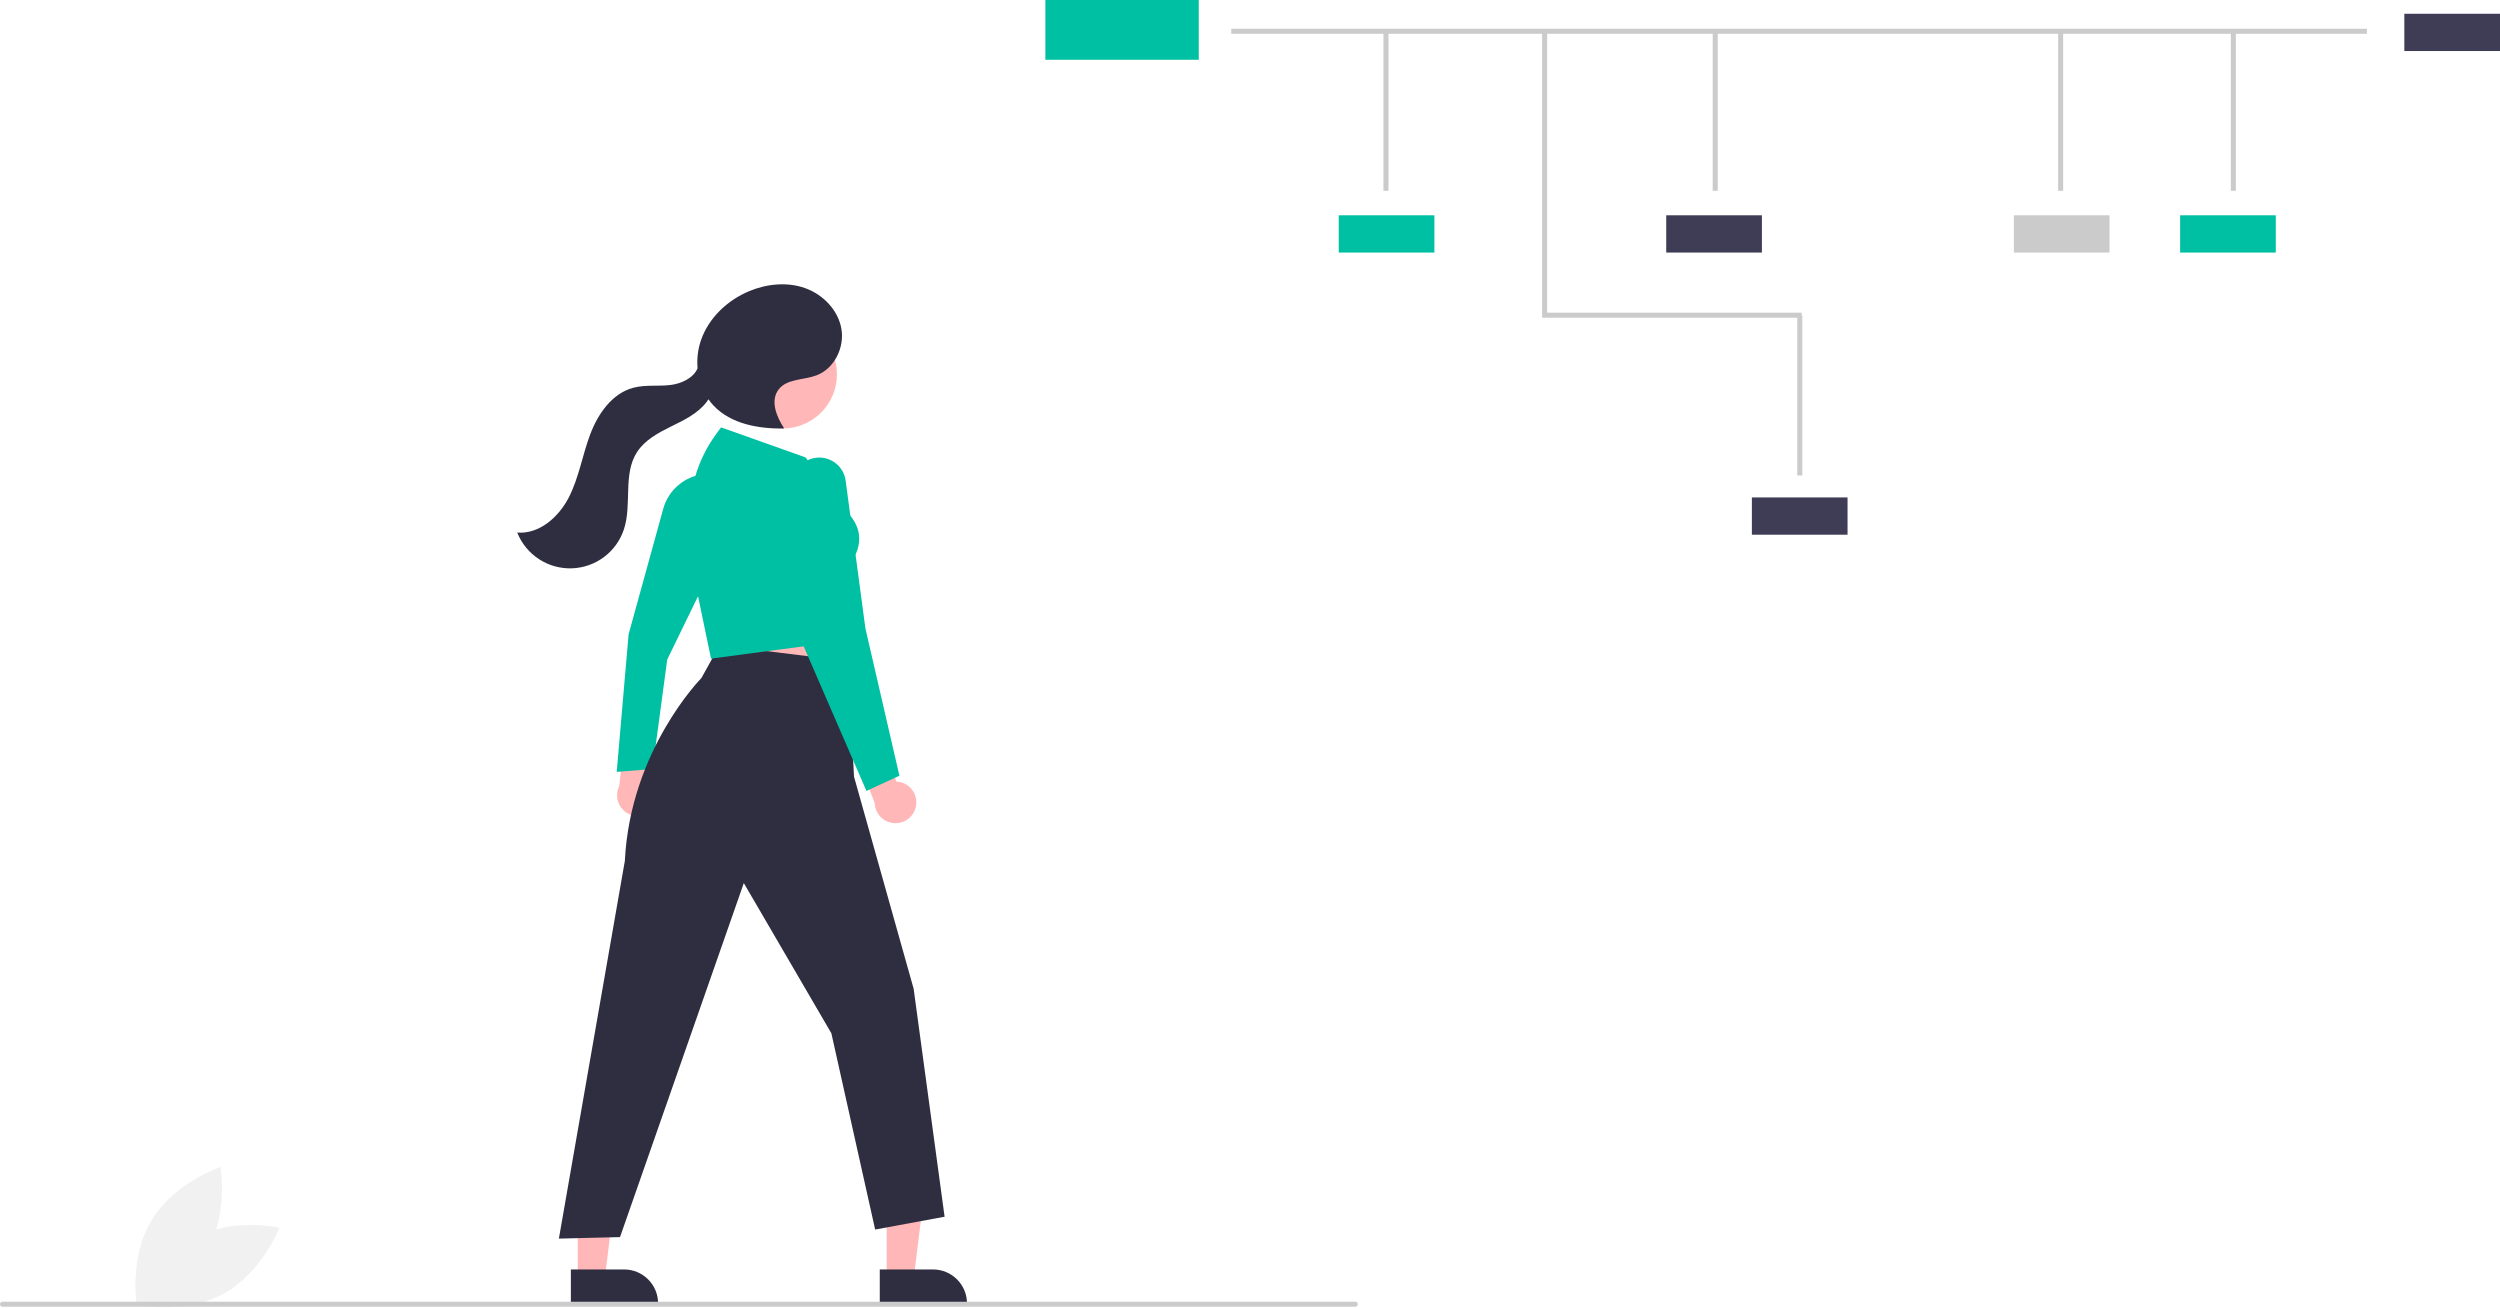
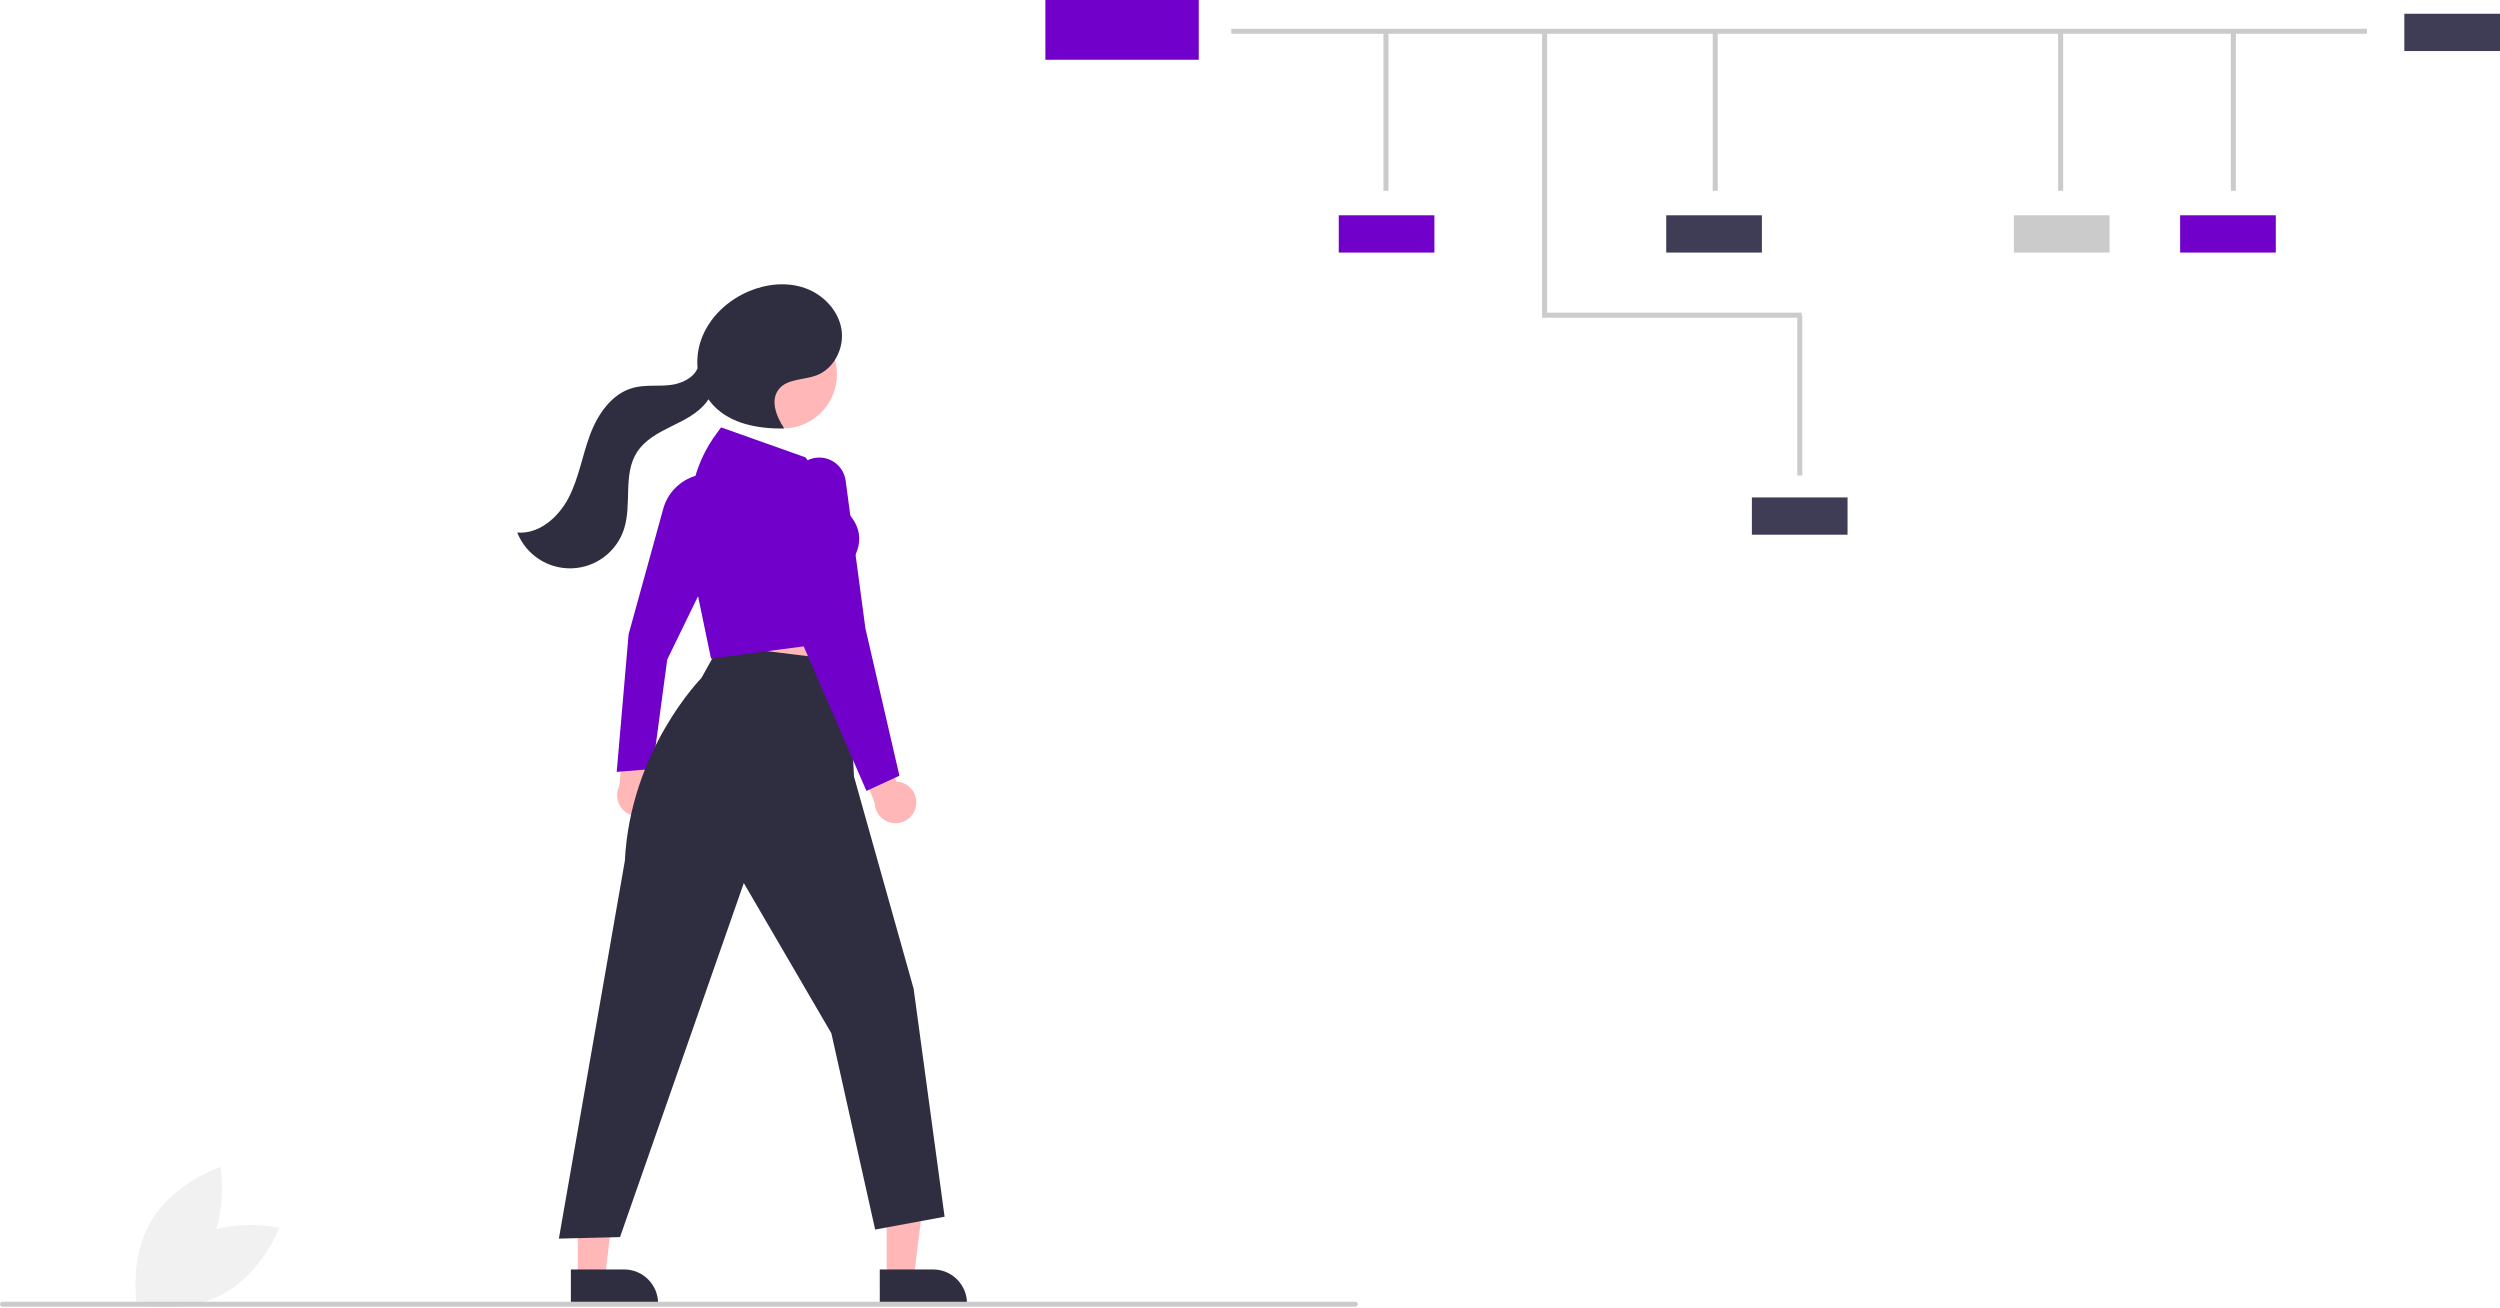
<svg xmlns="http://www.w3.org/2000/svg" data-name="Layer 1" width="992.41" height="518.953" viewBox="0 0 992.41 518.953">
  <path d="M180.361,682.077c-15.645,8.436-22.362,26.341-22.362,26.341s18.65,4.227,34.296-4.209,22.362-26.341,22.362-26.341S196.007,673.64,180.361,682.077Z" transform="translate(-103.7948 -190.5233)" fill="#f1f1f1" />
  <path d="M185.509,687.875c-9.163,15.231-27.365,21.097-27.365,21.097s-3.344-18.828,5.819-34.059,27.365-21.097,27.365-21.097S194.672,672.644,185.509,687.875Z" transform="translate(-103.7948 -190.5233)" fill="#f1f1f1" />
  <rect x="488.774" y="11.422" width="450.806" height="2" fill="#cbcbcb" />
  <rect x="549.181" y="12.176" width="2" height="63.563" fill="#cbcbcb" />
  <polygon points="715.205 126.123 612.156 126.123 612.156 12.113 614.156 12.113 614.156 124.123 715.205 124.123 715.205 126.123" fill="#cbcbcb" />
  <rect x="679.885" y="12.176" width="2" height="63.563" fill="#cbcbcb" />
  <rect x="713.443" y="125.176" width="2" height="63.563" fill="#cbcbcb" />
  <rect x="817.001" y="12.176" width="2" height="63.563" fill="#cbcbcb" />
  <rect x="885.559" y="12.176" width="2" height="63.563" fill="#cbcbcb" />
-   <rect x="531.432" y="85.462" width="37.978" height="14.797" fill="#00c0a3" />
+   <rect x="531.432" y="85.462" width="37.978" height="14.797" fill="#7100CB" />
  <rect x="661.432" y="85.462" width="37.978" height="14.797" fill="#3f3d56" />
  <rect x="799.432" y="85.462" width="37.978" height="14.797" fill="#cbcbcb" />
-   <rect x="865.432" y="85.462" width="37.978" height="14.797" fill="#00c0a3" />
+   <rect x="865.432" y="85.462" width="37.978" height="14.797" fill="#7100CB" />
  <rect x="954.432" y="5.462" width="37.978" height="14.797" fill="#3f3d56" />
  <rect x="695.432" y="197.462" width="37.978" height="14.797" fill="#3f3d56" />
-   <rect x="414.98" width="60.882" height="23.72" fill="#00c0a3" />
+   <rect x="414.98" width="60.882" height="23.72" fill="#7100CB" />
  <polygon points="282.481 241.153 286.458 277.03 337.259 277.905 331.128 234.987 282.481 241.153" fill="#ffb7b7" />
  <path d="M363.388,511.473a8.213,8.213,0,0,0-2.229-12.395l2.358-18.62-10.966-4.193L349.591,502.606a8.258,8.258,0,0,0,13.797,8.866Z" transform="translate(-103.7948 -190.5233)" fill="#ffb7b7" />
  <polygon points="351.976 507.436 362.715 507.436 367.823 466.017 351.974 466.018 351.976 507.436" fill="#ffb7b7" />
  <path d="M453.032,694.454l21.147-.001h.001A13.477,13.477,0,0,1,487.657,707.93v.438l-34.624.001Z" transform="translate(-103.7948 -190.5233)" fill="#2f2e41" />
  <polygon points="229.353 507.436 240.091 507.436 245.199 466.017 229.351 466.018 229.353 507.436" fill="#ffb7b7" />
  <path d="M330.408,694.454l21.147-.001h.001a13.477,13.477,0,0,1,13.477,13.477v.438l-34.624.001Z" transform="translate(-103.7948 -190.5233)" fill="#2f2e41" />
-   <path d="M348.605,496.935l4.723-54.636,13.778-49.901A18.848,18.848,0,0,1,383.378,378.733l.449-.043,2.448,37.454-17.62,36.206-5.824,43.437Z" transform="translate(-103.7948 -190.5233)" fill="#00c0a3" />
+   <path d="M348.605,496.935l4.723-54.636,13.778-49.901A18.848,18.848,0,0,1,383.378,378.733l.449-.043,2.448,37.454-17.62,36.206-5.824,43.437Z" transform="translate(-103.7948 -190.5233)" fill="#7100CB" />
  <path d="M389.448,446.677l-7.233,13.019s-28.209,28.517-30.379,72.571L325.648,682.207l24.271-.599,49.141-140.531,34.758,59.628,17.379,77.906,27.567-5.094-12.285-90.491-23.671-84.199-2.397-45.845Z" transform="translate(-103.7948 -190.5233)" fill="#2f2e41" />
  <circle cx="310.719" cy="148.577" r="21.513" fill="#ffb7b7" />
  <path d="M329.599,387.962c3.997-7.807,5.361-16.672,8.437-24.885,3.076-8.213,8.665-16.362,17.138-18.626,4.806-1.284,9.914-.5,14.851-1.111,4.341-.537,9.015-2.754,10.677-6.609a27.227,27.227,0,0,1,1.401-11.296c3.097-8.799,10.482-15.745,19.092-19.336,6.993-2.917,15.047-3.741,22.189-1.208s13.137,8.724,14.42,16.192c1.284,7.468-2.833,15.807-9.931,18.46-5.096,1.905-11.659,1.27-14.987,5.575-3.371,4.36-.955,10.715,2.107,15.298l-.209.213c-10.0.117-20.81-1.815-27.698-9.066a21.945,21.945,0,0,1-2.058-2.532c-.211.338-.432.669-.67.984-3.468,4.606-8.898,7.218-14.071,9.764-5.174,2.546-10.539,5.402-13.646,10.259-5.615,8.777-1.929,20.598-5.14,30.51a22.538,22.538,0,0,1-42.388,1.375C317.853,402.651,325.602,395.769,329.599,387.962Z" transform="translate(-103.7948 -190.5233)" fill="#2f2e41" />
  <path d="M467.354,510.759a8.213,8.213,0,0,0-7.709-9.959l-6.522-17.599-11.661,1.355,9.559,24.724a8.258,8.258,0,0,0,16.333,1.479Z" transform="translate(-103.7948 -190.5233)" fill="#ffb7b7" />
-   <path d="M386.044,451.972l-6.225-29.949-1.956-22.813a53.714,53.714,0,0,1,10.18-36.318l1.99-2.718,33.504,11.908,16.334,21.532c9.968,10.022,2.164,19.617,1.076,20.853l-.334,30.262-.376.05Z" transform="translate(-103.7948 -190.5233)" fill="#00c0a3" />
-   <path d="M447.737,504.49l-24.916-57.412-3.62-52.6-.73-11.055a10.566,10.566,0,0,1,21.016-2.097l7.843,58.636,13.5,58.496Z" transform="translate(-103.7948 -190.5233)" fill="#00c0a3" />
+   <path d="M386.044,451.972l-6.225-29.949-1.956-22.813a53.714,53.714,0,0,1,10.18-36.318l1.99-2.718,33.504,11.908,16.334,21.532c9.968,10.022,2.164,19.617,1.076,20.853l-.334,30.262-.376.05Z" transform="translate(-103.7948 -190.5233)" fill="#7100CB" />
+   <path d="M447.737,504.49l-24.916-57.412-3.62-52.6-.73-11.055a10.566,10.566,0,0,1,21.016-2.097l7.843,58.636,13.5,58.496Z" transform="translate(-103.7948 -190.5233)" fill="#7100CB" />
  <path d="M641.795,709.257h-537a1,1,0,0,1,0-2h537a1,1,0,0,1,0,2Z" transform="translate(-103.7948 -190.5233)" fill="#cbcbcb" />
</svg>
